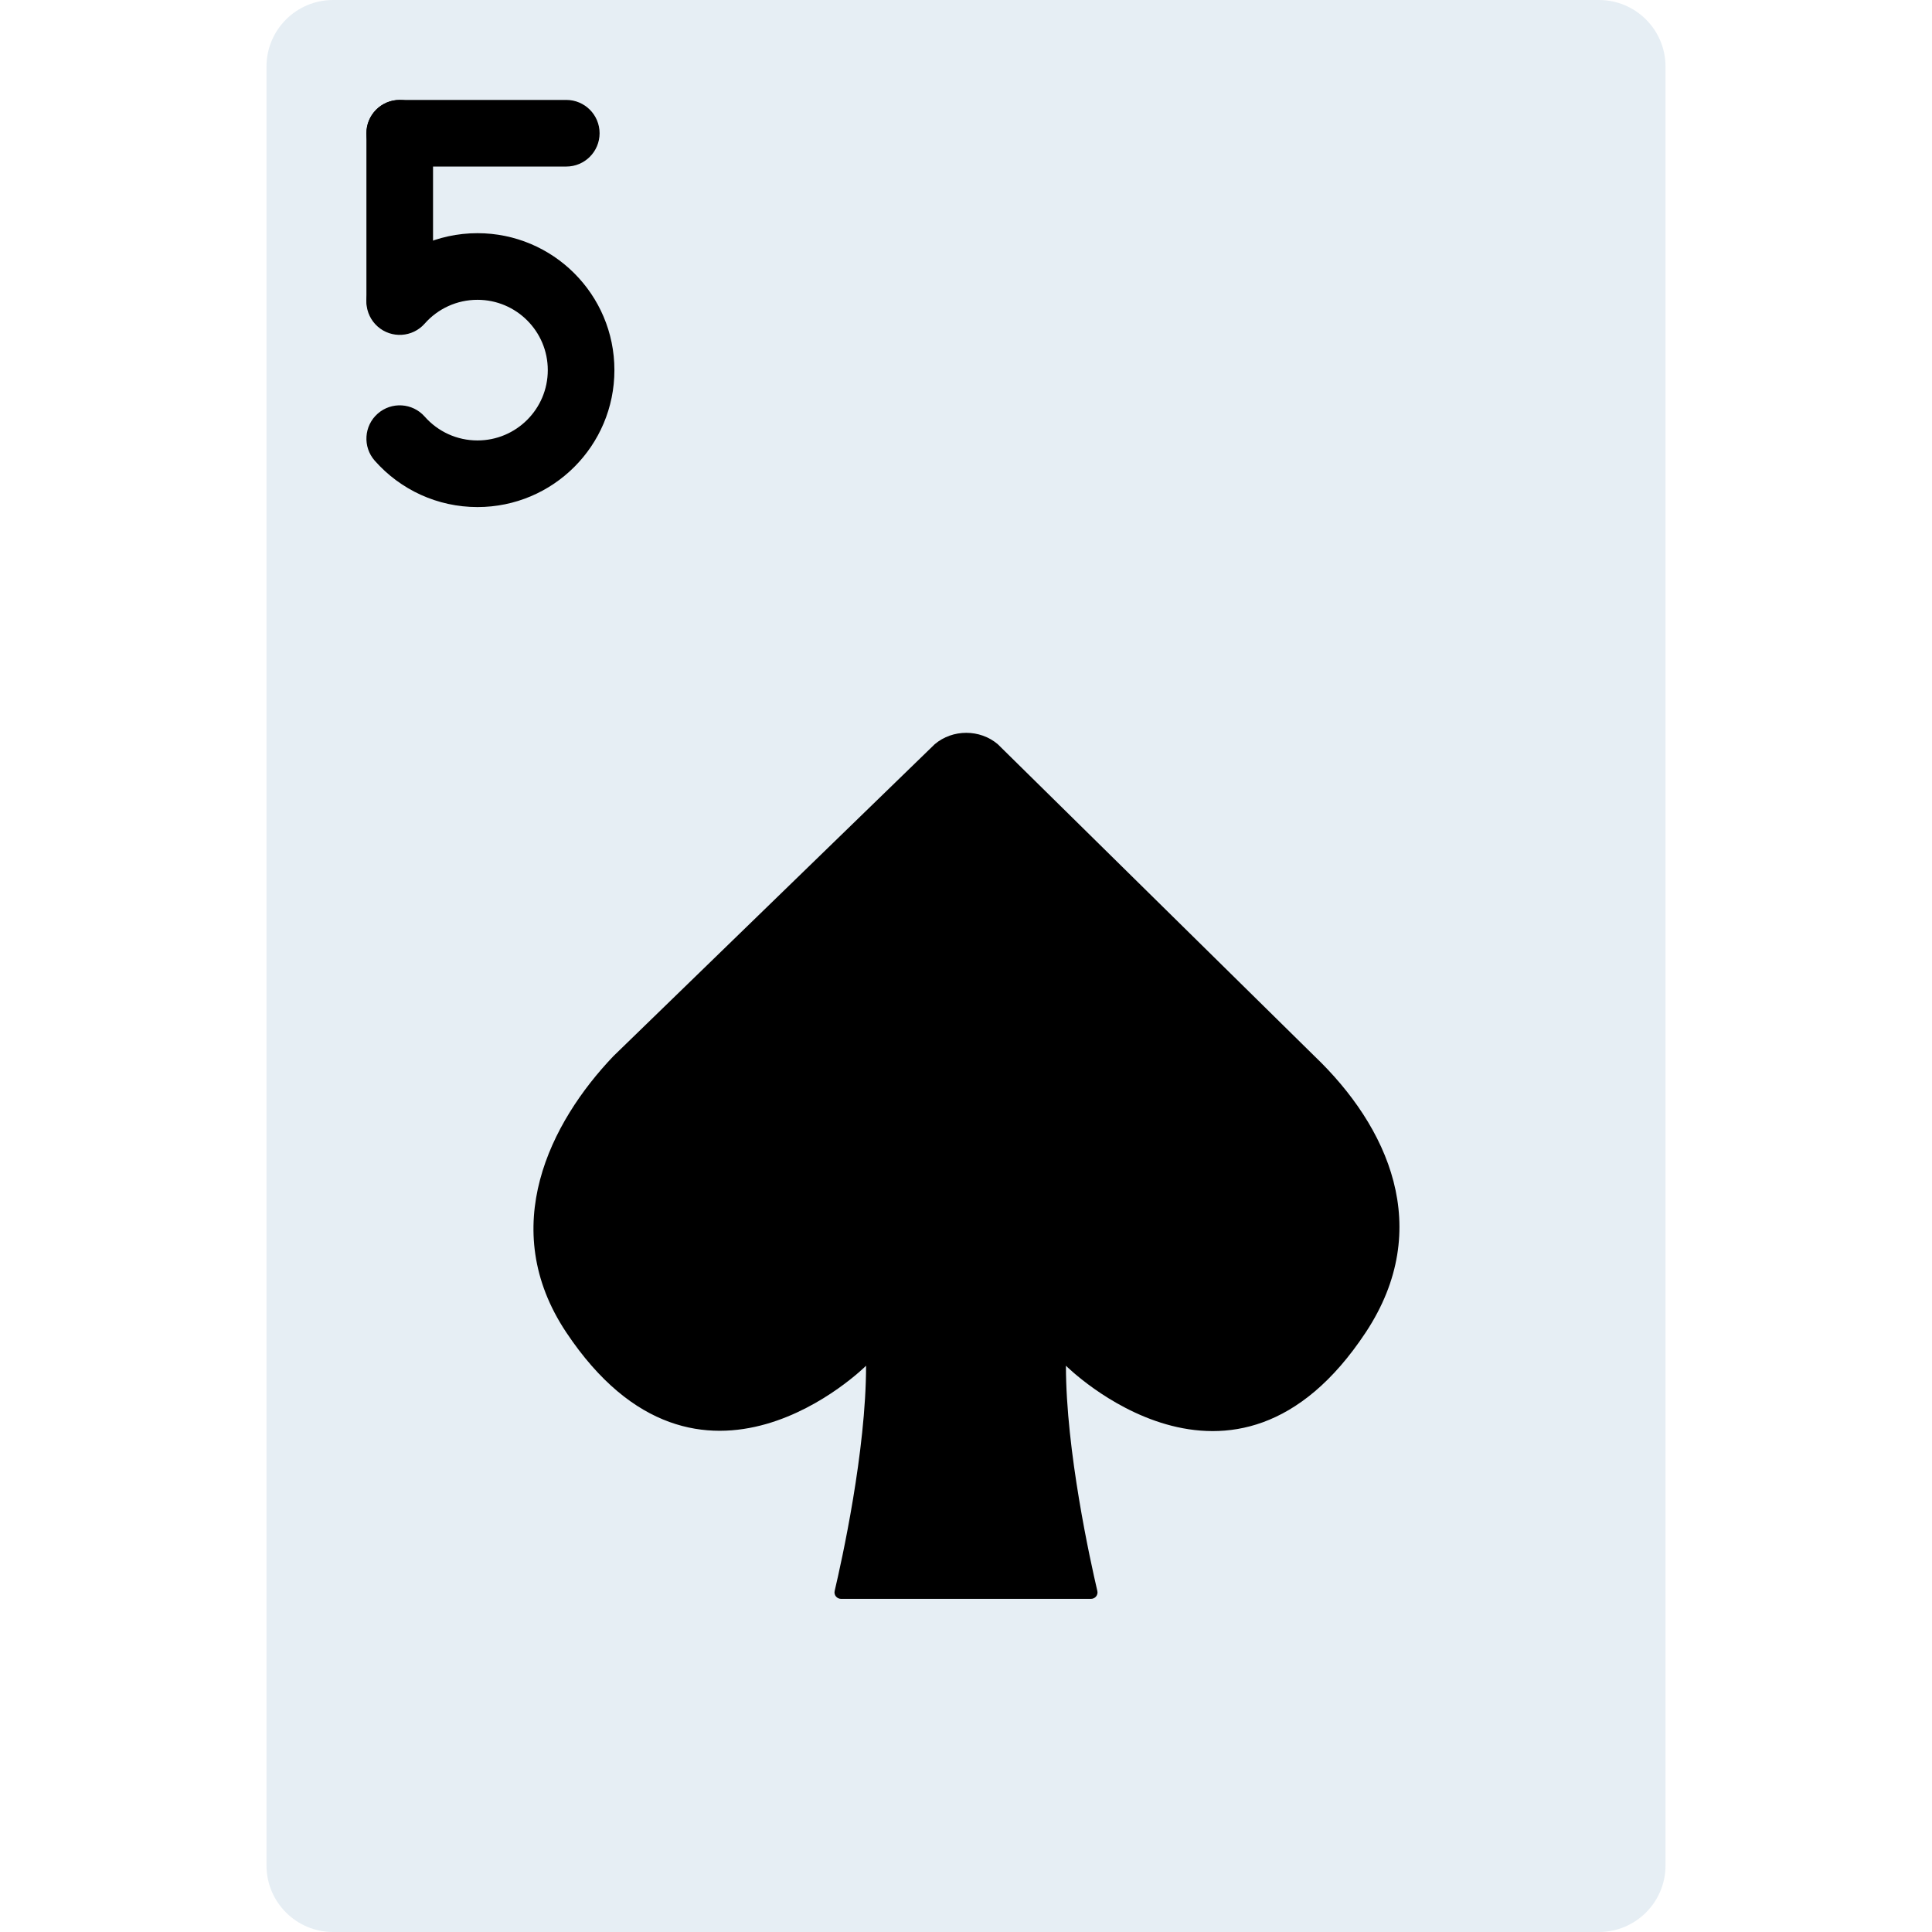
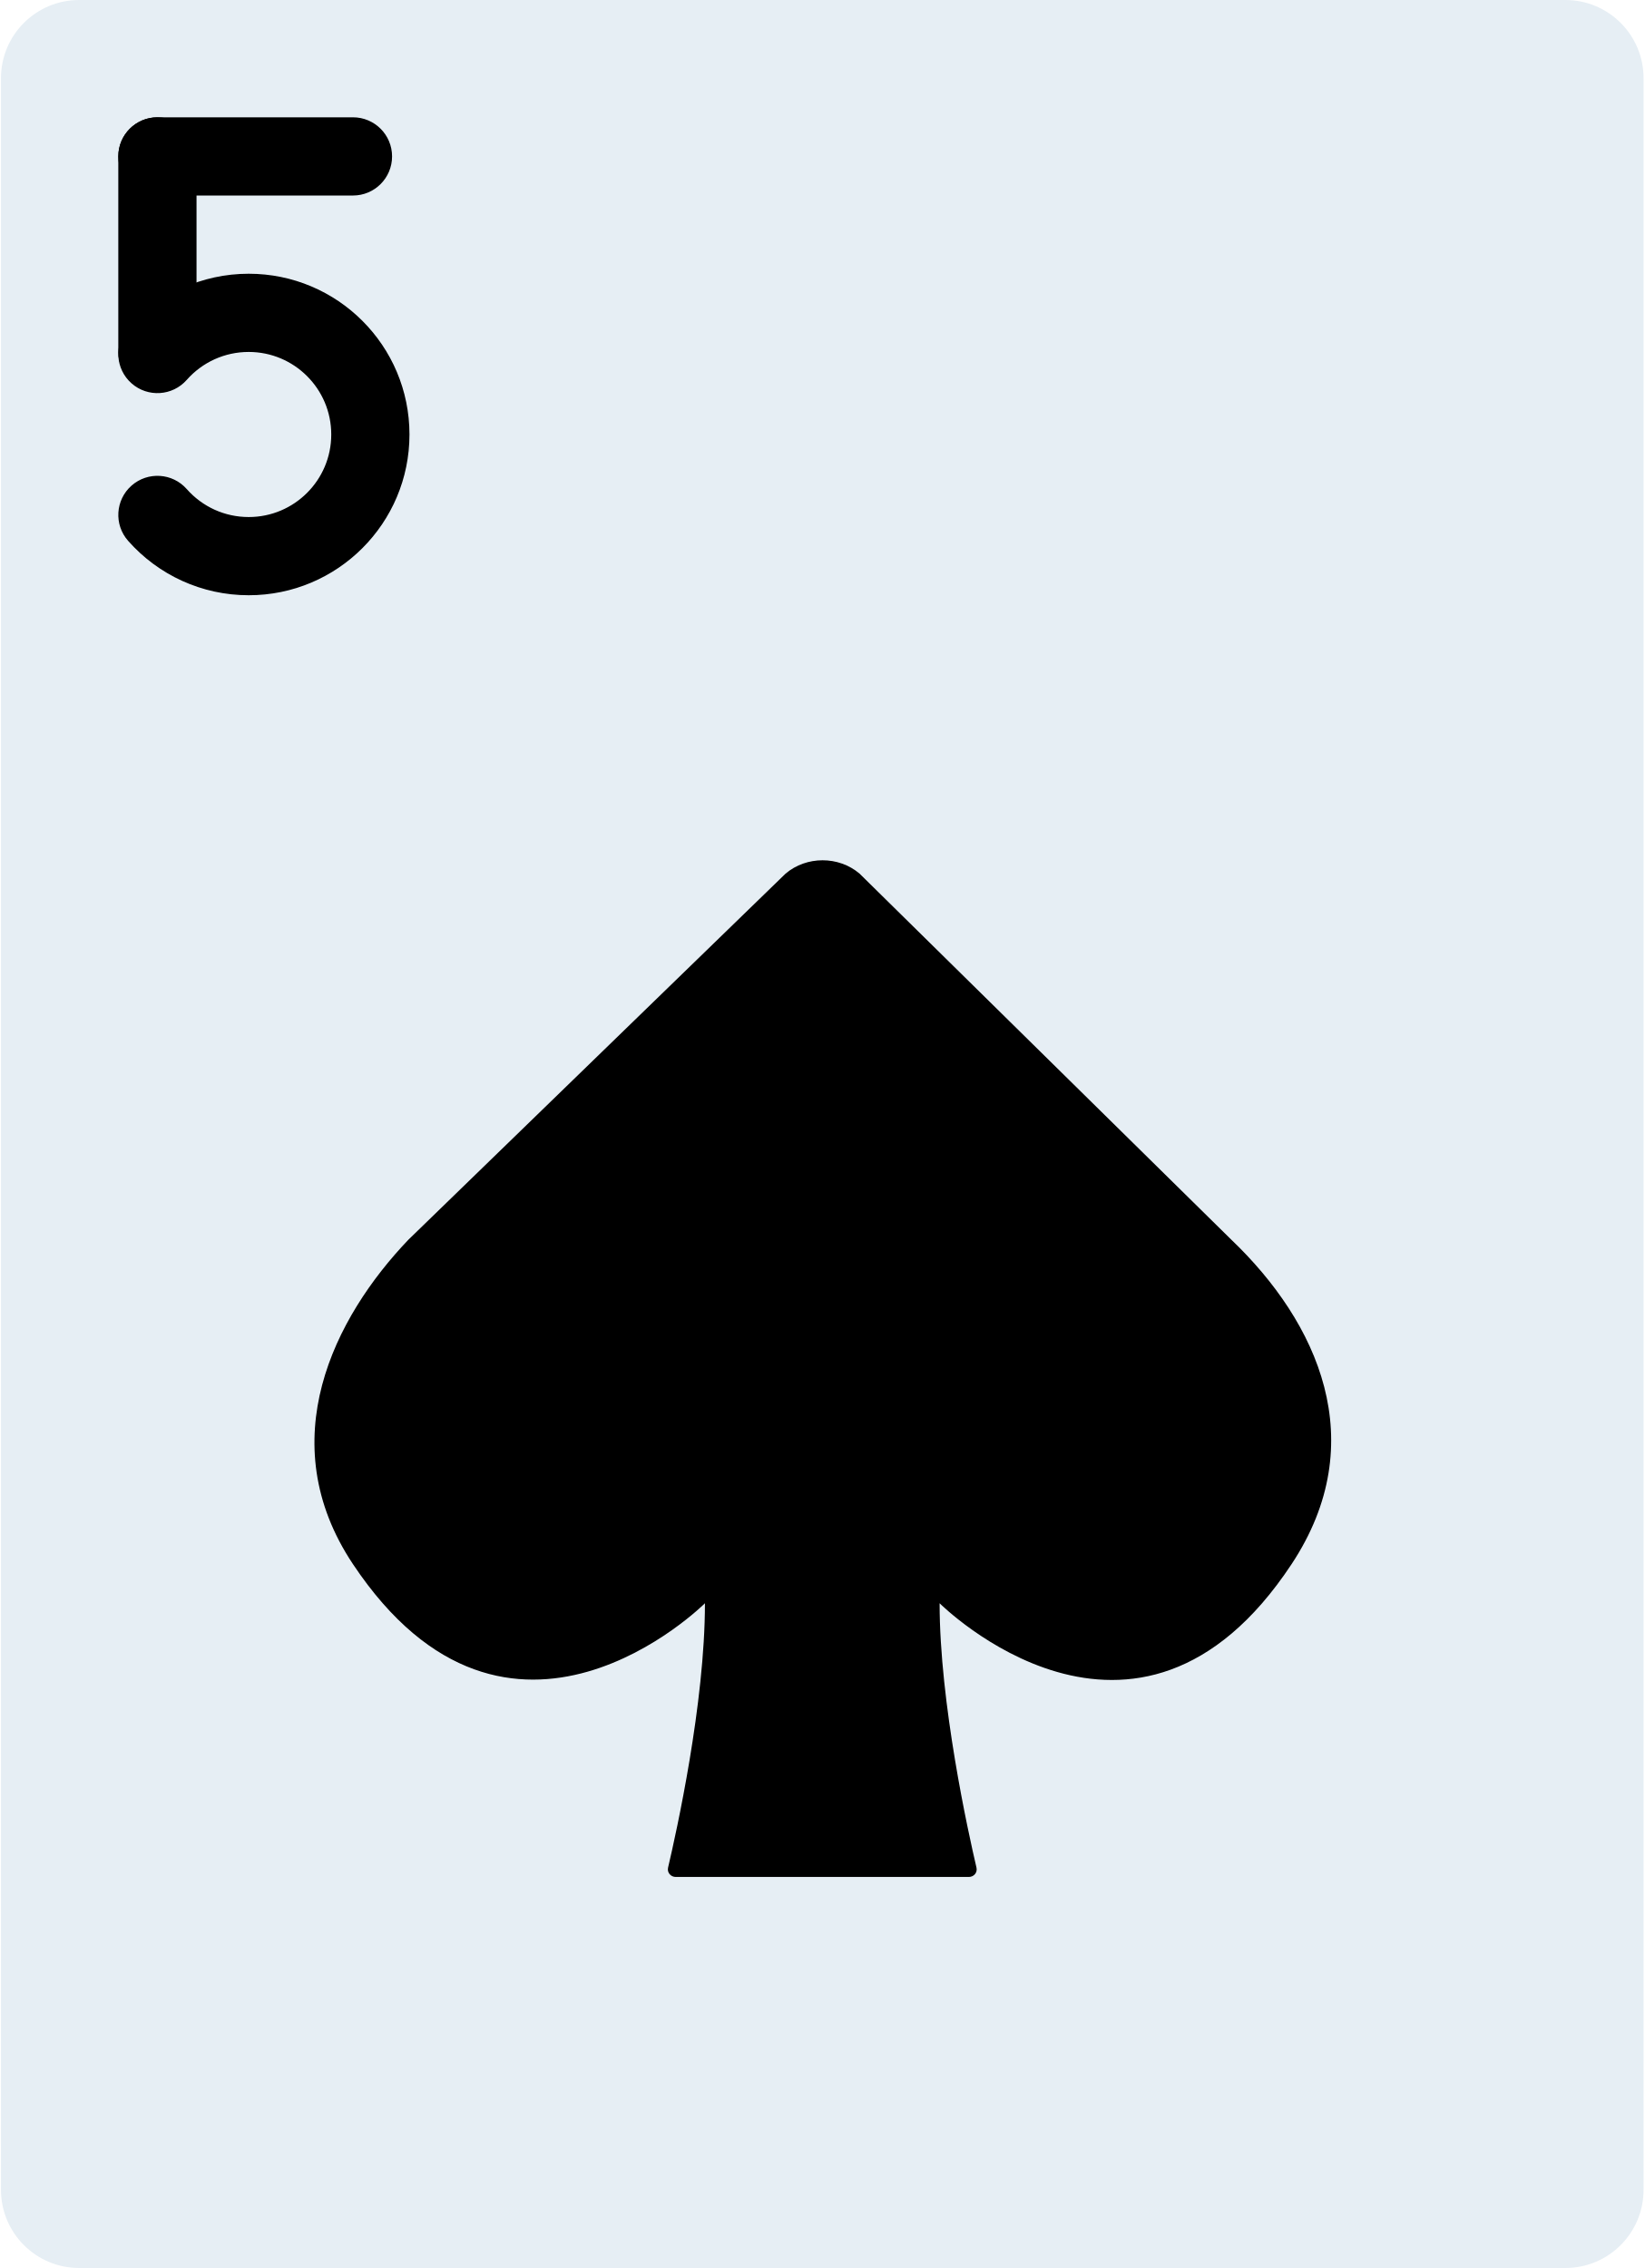
- <svg xmlns="http://www.w3.org/2000/svg" height="800px" width="800px" version="1.1" id="Layer_1" viewBox="0 0 512 512" xml:space="preserve">
-   <g>
-     <path style="fill:#E6EEF4;" d="M423.724,0H88.276c-9.754,0-17.655,7.901-17.655,17.655v476.69c0,9.754,7.901,17.655,17.655,17.655   h335.448c9.754,0,17.655-7.901,17.655-17.655V17.655C441.379,7.901,433.479,0,423.724,0" />
-     <g>
-       <path d="M150.069,44.138c4.875,0,8.828-3.952,8.828-8.828s-3.952-8.828-8.828-8.828h-44.138c-4.875,0-8.828,3.952-8.828,8.828    s3.952,8.828,8.828,8.828H150.069z" />
-       <path d="M97.103,79.448c0,4.875,3.952,8.828,8.828,8.828c4.875,0,8.828-3.952,8.828-8.828V35.31c0-4.875-3.952-8.828-8.828-8.828    c-4.875,0-8.828,3.952-8.828,8.828V79.448z" />
-       <path d="M126.535,134.376c20.041,0,36.29-16.249,36.29-36.29s-16.249-36.29-36.29-36.29c-10.545,0-20.385,4.533-27.223,12.283    c-3.226,3.656-2.877,9.234,0.779,12.46c3.656,3.226,9.234,2.877,12.46-0.779c3.519-3.988,8.556-6.308,13.984-6.308    c10.29,0,18.635,8.345,18.635,18.635s-8.345,18.635-18.635,18.635c-5.428,0-10.459-2.322-13.984-6.317    c-3.226-3.656-8.804-4.004-12.46-0.779c-3.656,3.226-4.004,8.804-0.779,12.46C106.153,129.839,115.986,134.376,126.535,134.376z" />
-       <path d="M282.483,361.931L282.483,361.931c0,0,44.323,44.323,79.448-8.828c18.282-27.666,5.888-54.616-13.603-73.242    l-83.906-82.635c-4.723-4.025-11.979-4.025-16.711,0l-85.124,82.635c-16.746,17.523-31.011,45.506-12.518,73.242    c35.31,52.966,79.448,8.828,79.448,8.828c0,22.625-6.444,51.703-8.324,59.683c-0.256,1.112,0.6,2.11,1.739,2.11h66.145    c1.139,0,1.986-0.997,1.73-2.101C288.936,413.617,282.483,384.415,282.483,361.931" />
-     </g>
-   </g>
+ <svg xmlns="http://www.w3.org/2000/svg" width="580" height="800" viewBox="0 0 580 800" fill="none">
+   <path d="M552.069 0H27.931C12.691 0 0.345 12.345 0.345 27.586V772.414C0.345 787.655 12.691 800 27.931 800H552.069C567.309 800 579.655 787.655 579.655 772.414V27.586C579.655 12.345 567.311 0 552.069 0Z" fill="#E6EEF4" />
+   <path d="M124.483 68.966C132.1 68.966 138.277 62.791 138.277 55.172C138.277 47.553 132.102 41.378 124.483 41.378H55.517C47.9 41.378 41.723 47.553 41.723 55.172C41.723 62.791 47.898 68.966 55.517 68.966H124.483Z" fill="black" />
+   <path d="M41.723 124.137C41.723 131.755 47.898 137.931 55.517 137.931C63.134 137.931 69.311 131.756 69.311 124.137V55.172C69.311 47.555 63.136 41.378 55.517 41.378C47.9 41.378 41.723 47.553 41.723 55.172V124.137Z" fill="black" />
+   <path d="M87.711 209.962C119.025 209.962 144.414 184.573 144.414 153.259C144.414 121.945 119.025 96.556 87.711 96.556C71.234 96.556 55.859 103.639 45.175 115.748C40.134 121.461 40.68 130.177 46.392 135.217C52.105 140.258 60.82 139.712 65.861 134C71.359 127.769 79.23 124.144 87.711 124.144C103.789 124.144 116.828 137.183 116.828 153.261C116.828 169.339 103.789 182.378 87.711 182.378C79.23 182.378 71.369 178.75 65.861 172.508C60.82 166.795 52.105 166.252 46.392 171.291C40.68 176.331 40.136 185.047 45.175 190.759C55.864 202.873 71.228 209.962 87.711 209.962Z" fill="black" />
+   <path d="M331.38 565.517C331.38 565.517 400.634 634.772 455.517 551.723C484.083 508.495 464.717 466.386 434.262 437.283L303.159 308.166C295.78 301.877 284.442 301.877 277.048 308.166L144.042 437.283C117.876 464.662 95.587 508.386 124.483 551.723C179.655 634.483 248.62 565.517 248.62 565.517C248.62 600.869 238.551 646.303 235.614 658.772C235.214 660.509 236.551 662.069 238.331 662.069H341.683C343.462 662.069 344.786 660.511 344.386 658.786C341.462 646.277 331.38 600.648 331.38 565.517Z" fill="black" />
</svg>
